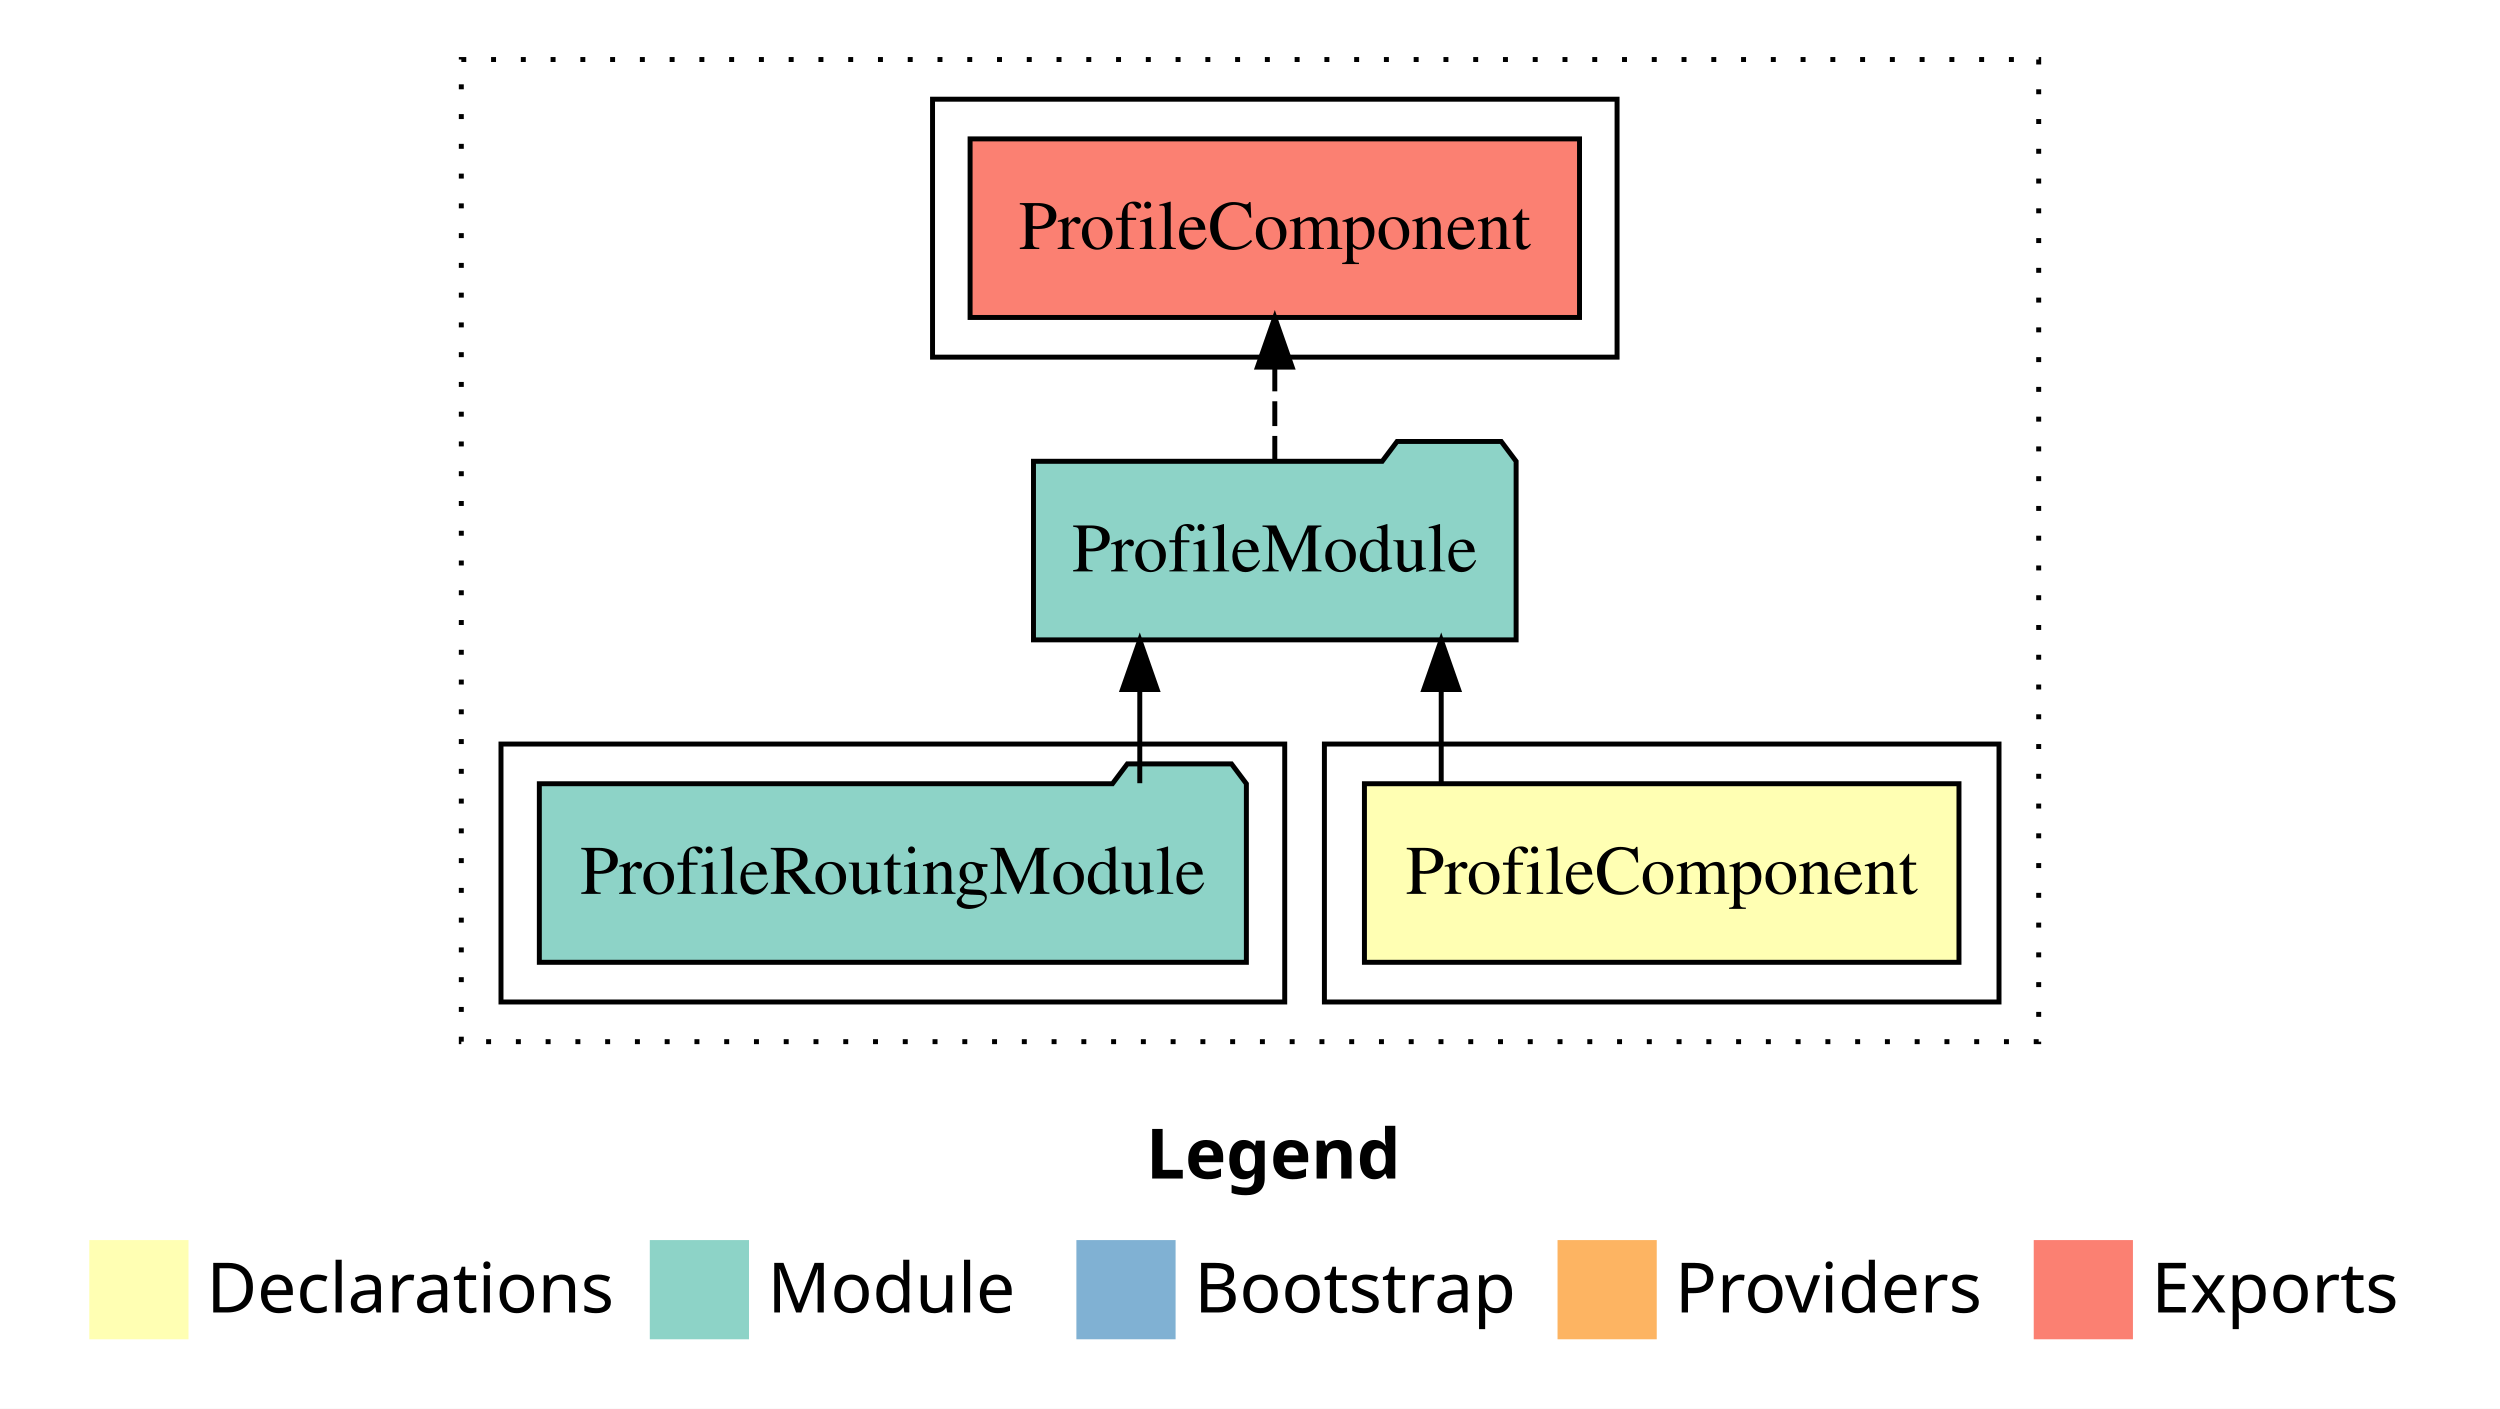
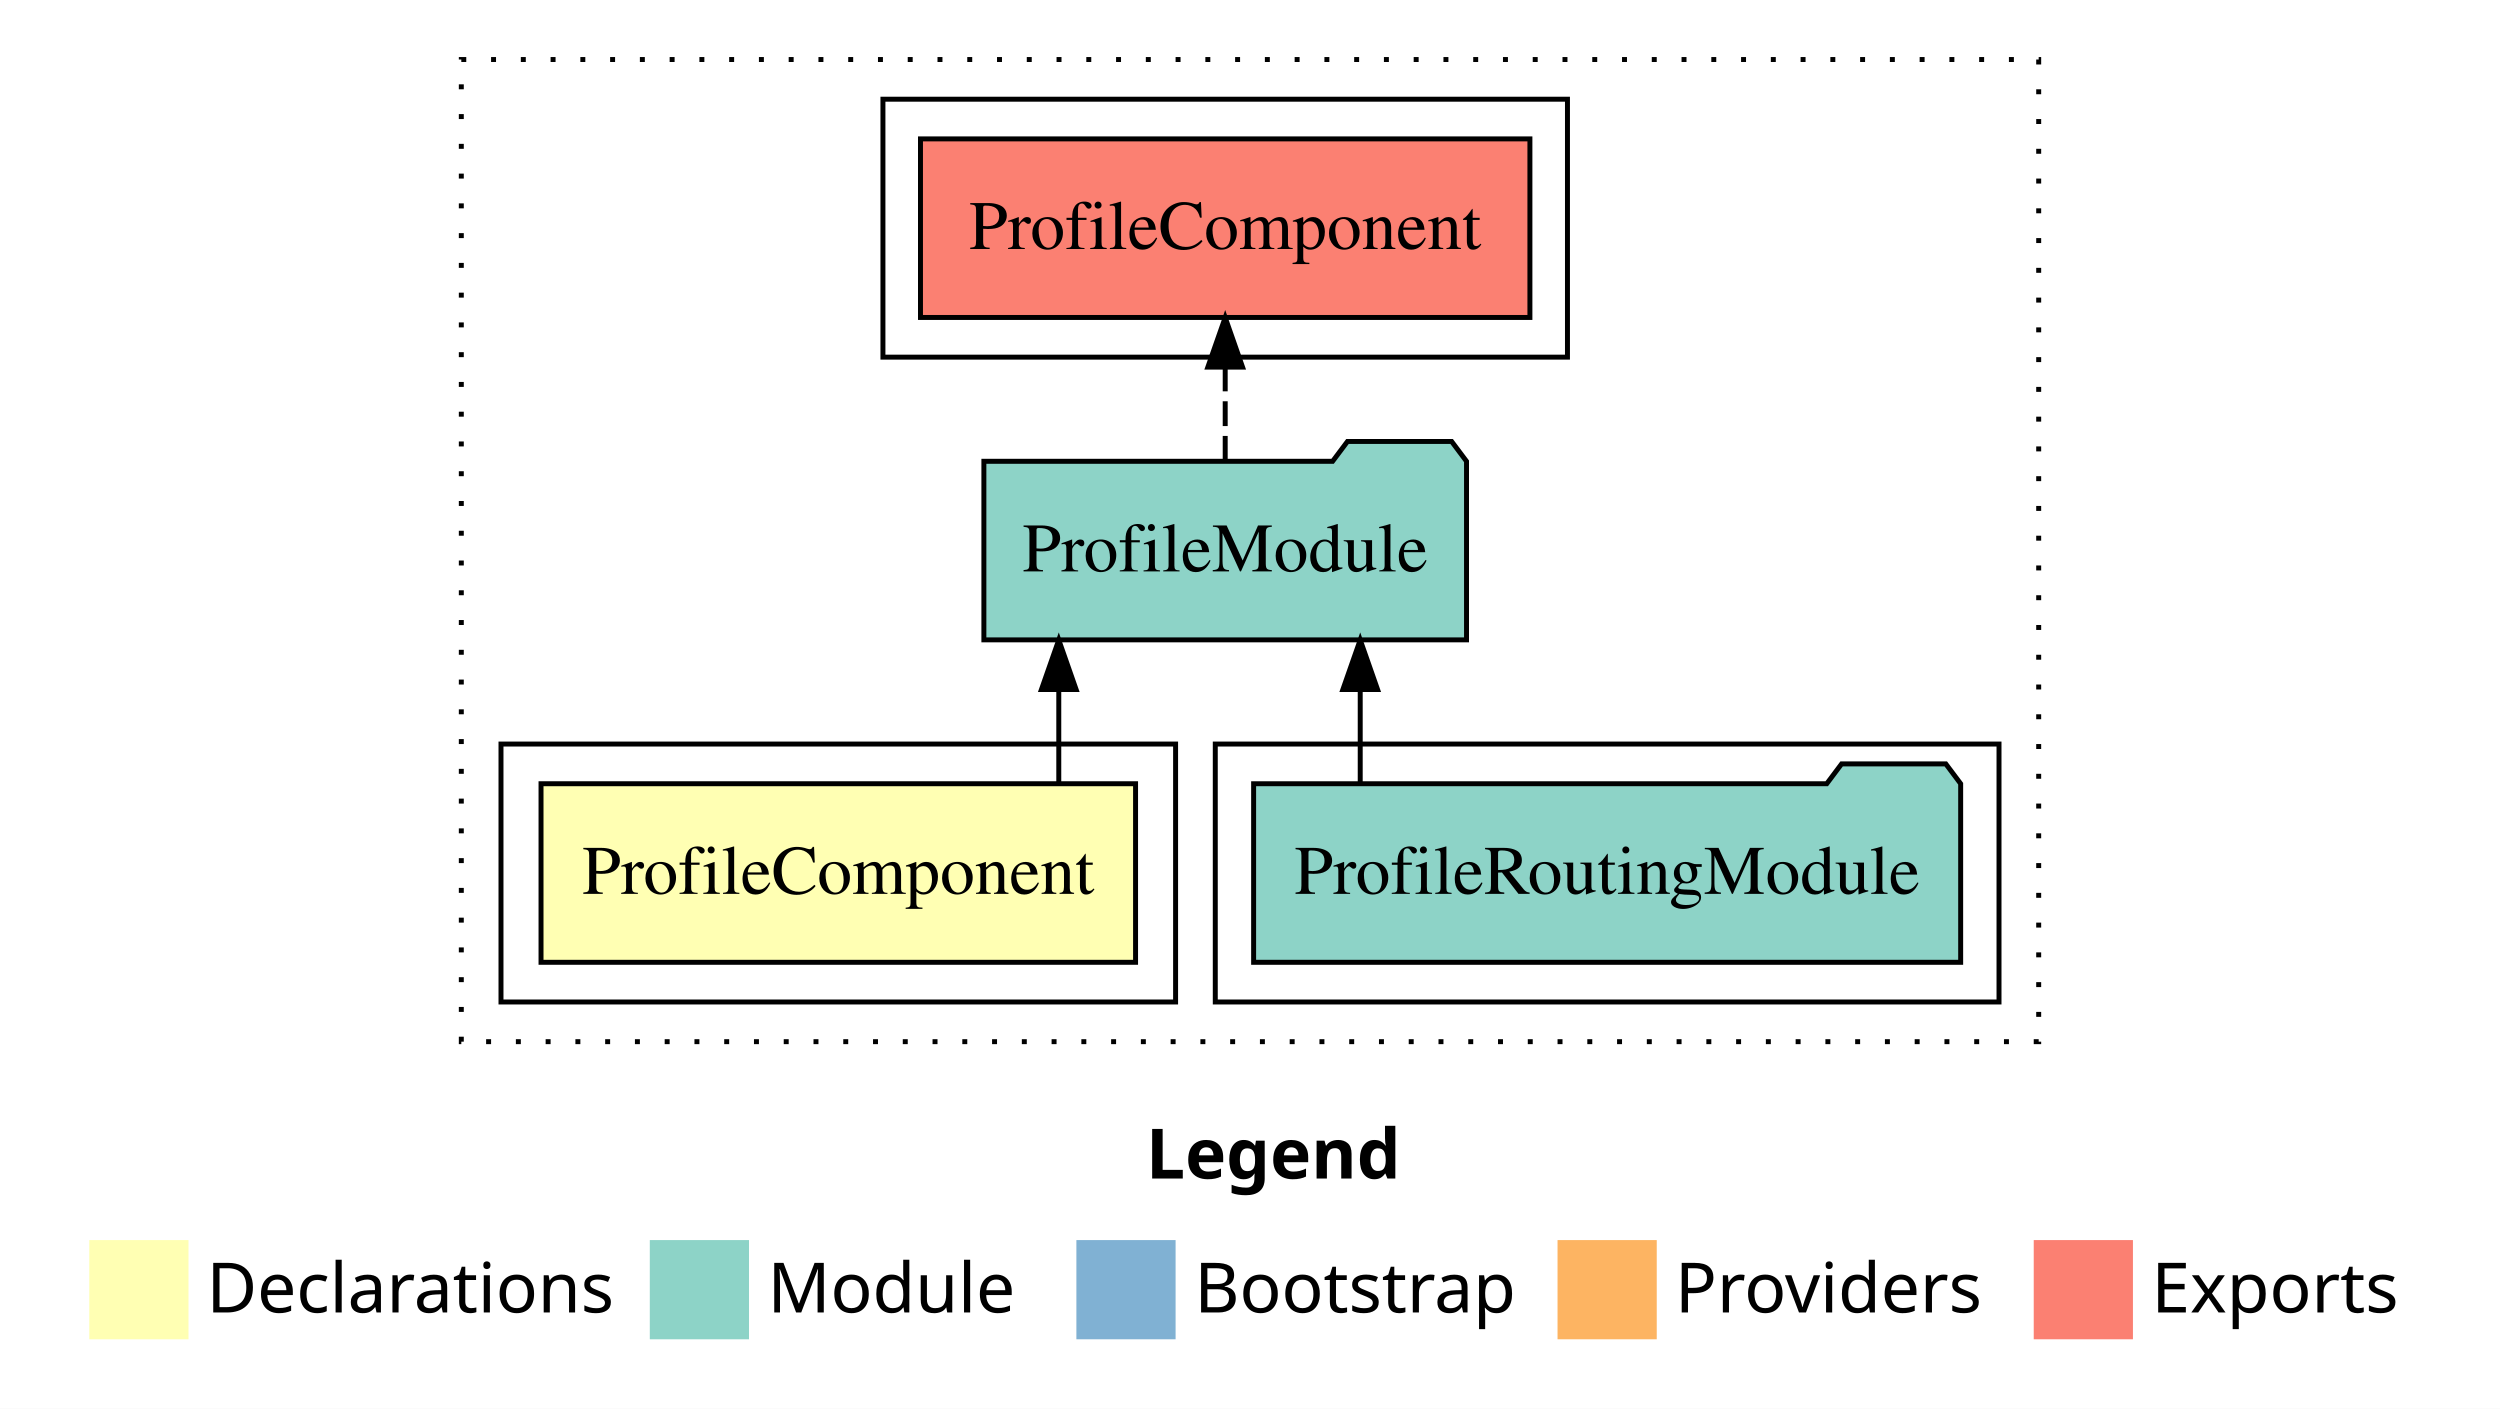
<svg xmlns="http://www.w3.org/2000/svg" width="504pt" height="284pt" viewBox="0.00 0.00 504.00 284.00">
  <g id="graph0" class="graph" transform="scale(1 1) rotate(0) translate(4 280)">
    <polygon fill="white" stroke="transparent" points="-4,4 -4,-280 500,-280 500,4 -4,4" />
    <text text-anchor="start" x="227.01" y="-42.4" font-family="sans-serif" font-weight="bold" font-size="14.00">Legend</text>
    <polygon fill="#ffffb3" stroke="transparent" points="14,-10 14,-30 34,-30 34,-10 14,-10" />
    <text text-anchor="start" x="37.63" y="-15.4" font-family="sans-serif" font-size="14.00">  Declarations</text>
    <polygon fill="#8dd3c7" stroke="transparent" points="127,-10 127,-30 147,-30 147,-10 127,-10" />
    <text text-anchor="start" x="150.73" y="-15.4" font-family="sans-serif" font-size="14.00">  Module</text>
    <polygon fill="#80b1d3" stroke="transparent" points="213,-10 213,-30 233,-30 233,-10 213,-10" />
    <text text-anchor="start" x="236.78" y="-15.4" font-family="sans-serif" font-size="14.00">  Bootstrap</text>
    <polygon fill="#fdb462" stroke="transparent" points="310,-10 310,-30 330,-30 330,-10 310,-10" />
    <text text-anchor="start" x="333.67" y="-15.4" font-family="sans-serif" font-size="14.00">  Providers</text>
    <polygon fill="#fb8072" stroke="transparent" points="406,-10 406,-30 426,-30 426,-10 406,-10" />
    <text text-anchor="start" x="429.73" y="-15.4" font-family="sans-serif" font-size="14.00">  Exports</text>
    <g id="clust1" class="cluster">
      <polygon fill="none" stroke="black" stroke-dasharray="1,5" points="89,-70 89,-268 407,-268 407,-70 89,-70" />
    </g>
-     <g id="clust5" class="cluster">
-       <polygon fill="none" stroke="black" points="184,-208 184,-260 322,-260 322,-208 184,-208" />
+     <g id="clust4" class="cluster">
+       <polygon fill="none" stroke="black" points="241,-78 241,-130 399,-130 399,-78 241,-78" />
    </g>
    <g id="clust2" class="cluster">
-       <polygon fill="none" stroke="black" points="263,-78 263,-130 399,-130 399,-78 263,-78" />
+       <polygon fill="none" stroke="black" points="97,-78 97,-130 233,-130 233,-78 97,-78" />
    </g>
-     <g id="clust4" class="cluster">
-       <polygon fill="none" stroke="black" points="97,-78 97,-130 255,-130 255,-78 97,-78" />
+     <g id="clust5" class="cluster">
+       <polygon fill="none" stroke="black" points="174,-208 174,-260 312,-260 312,-208 174,-208" />
    </g>
    <g id="node1" class="node">
-       <polygon fill="#ffffb3" stroke="black" points="390.93,-122 271.07,-122 271.07,-86 390.93,-86 390.93,-122" />
-       <text text-anchor="middle" x="331" y="-99.8" font-family="Times,serif" font-size="14.00">ProfileComponent</text>
+       <polygon fill="#ffffb3" stroke="black" points="224.93,-122 105.07,-122 105.07,-86 224.93,-86 224.93,-122" />
+       <text text-anchor="middle" x="165" y="-99.8" font-family="Times,serif" font-size="14.00">ProfileComponent</text>
    </g>
    <g id="node2" class="node">
-       <polygon fill="#8dd3c7" stroke="black" points="301.65,-187 298.65,-191 277.65,-191 274.65,-187 204.35,-187 204.35,-151 301.65,-151 301.65,-187" />
-       <text text-anchor="middle" x="253" y="-164.8" font-family="Times,serif" font-size="14.00">ProfileModule</text>
+       <polygon fill="#8dd3c7" stroke="black" points="291.65,-187 288.65,-191 267.65,-191 264.65,-187 194.35,-187 194.35,-151 291.65,-151 291.65,-187" />
+       <text text-anchor="middle" x="243" y="-164.8" font-family="Times,serif" font-size="14.00">ProfileModule</text>
    </g>
    <g id="edge1" class="edge">
-       <path fill="none" stroke="black" d="M286.55,-122.11C286.55,-122.11 286.55,-140.99 286.55,-140.99" />
-       <polygon fill="black" stroke="black" points="283.05,-140.99 286.55,-150.99 290.05,-140.99 283.05,-140.99" />
+       <path fill="none" stroke="black" d="M209.45,-122.11C209.45,-122.11 209.45,-140.99 209.45,-140.99" />
+       <polygon fill="black" stroke="black" points="205.95,-140.99 209.45,-150.99 212.95,-140.99 205.95,-140.99" />
    </g>
    <g id="node4" class="node">
-       <polygon fill="#fb8072" stroke="black" points="314.43,-252 191.57,-252 191.57,-216 314.43,-216 314.43,-252" />
-       <text text-anchor="middle" x="253" y="-229.8" font-family="Times,serif" font-size="14.00">ProfileComponent </text>
+       <polygon fill="#fb8072" stroke="black" points="304.43,-252 181.57,-252 181.57,-216 304.43,-216 304.43,-252" />
+       <text text-anchor="middle" x="243" y="-229.8" font-family="Times,serif" font-size="14.00">ProfileComponent </text>
    </g>
    <g id="edge3" class="edge">
-       <path fill="none" stroke="black" stroke-dasharray="5,2" d="M253,-187.11C253,-187.11 253,-205.99 253,-205.99" />
-       <polygon fill="black" stroke="black" points="249.5,-205.99 253,-215.99 256.5,-205.99 249.5,-205.99" />
+       <path fill="none" stroke="black" stroke-dasharray="5,2" d="M243,-187.11C243,-187.11 243,-205.99 243,-205.99" />
+       <polygon fill="black" stroke="black" points="239.5,-205.99 243,-215.99 246.5,-205.99 239.5,-205.99" />
    </g>
    <g id="node3" class="node">
-       <polygon fill="#8dd3c7" stroke="black" points="247.27,-122 244.27,-126 223.27,-126 220.27,-122 104.73,-122 104.73,-86 247.27,-86 247.27,-122" />
-       <text text-anchor="middle" x="176" y="-99.8" font-family="Times,serif" font-size="14.00">ProfileRoutingModule</text>
+       <polygon fill="#8dd3c7" stroke="black" points="391.27,-122 388.27,-126 367.27,-126 364.27,-122 248.73,-122 248.73,-86 391.27,-86 391.27,-122" />
+       <text text-anchor="middle" x="320" y="-99.8" font-family="Times,serif" font-size="14.00">ProfileRoutingModule</text>
    </g>
    <g id="edge2" class="edge">
-       <path fill="none" stroke="black" d="M225.78,-122.11C225.78,-122.11 225.78,-140.99 225.78,-140.99" />
-       <polygon fill="black" stroke="black" points="222.28,-140.99 225.78,-150.99 229.28,-140.99 222.28,-140.99" />
+       <path fill="none" stroke="black" d="M270.22,-122.11C270.22,-122.11 270.22,-140.99 270.22,-140.99" />
+       <polygon fill="black" stroke="black" points="266.72,-140.99 270.22,-150.99 273.72,-140.99 266.72,-140.99" />
    </g>
  </g>
</svg>
